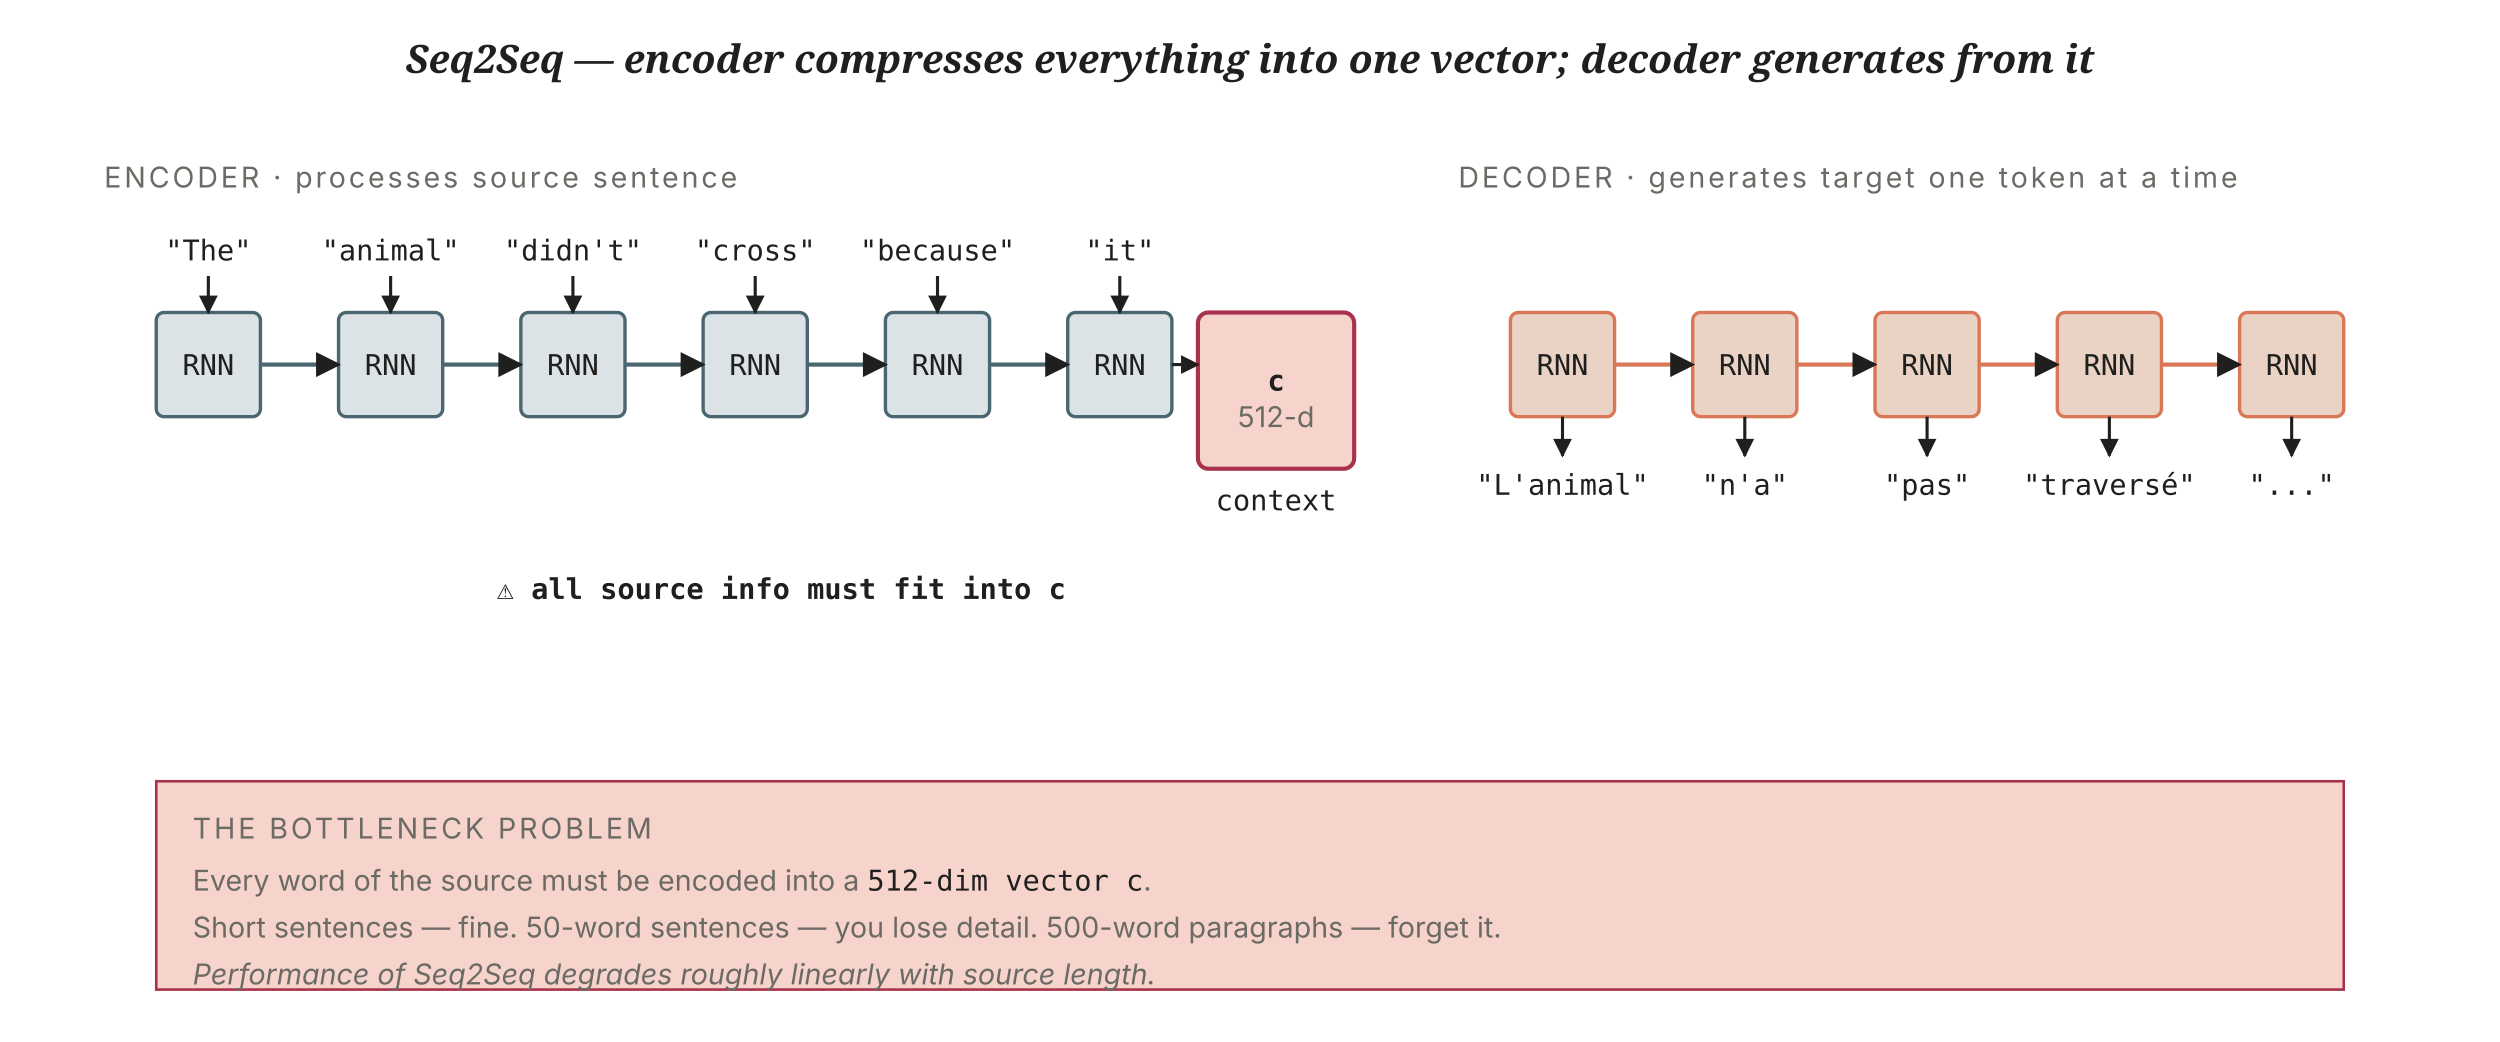
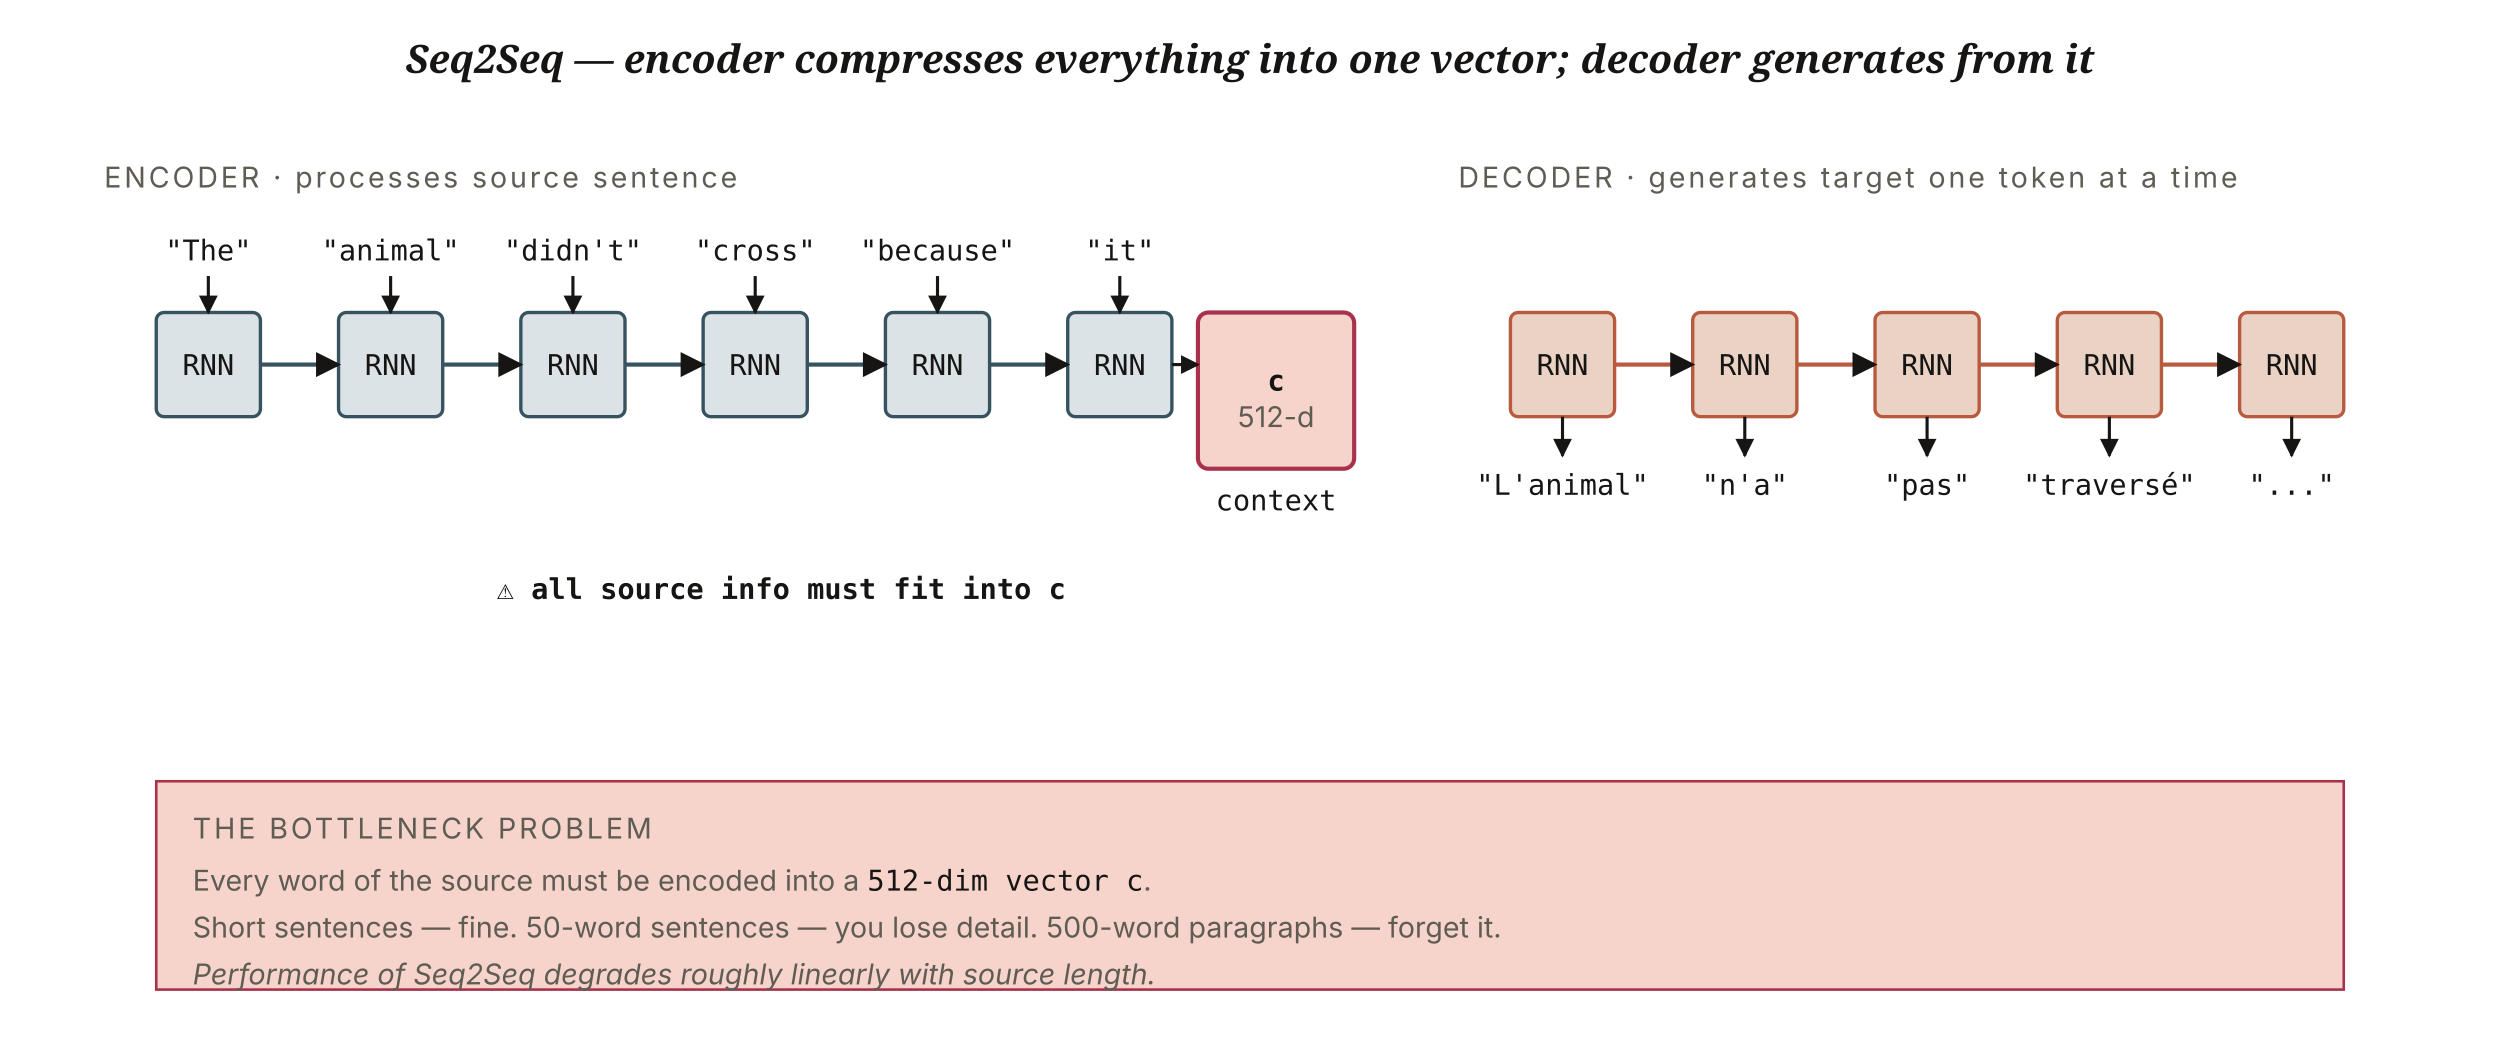
- <svg xmlns="http://www.w3.org/2000/svg" viewBox="0 0 960 400" font-family="Fraunces, Georgia, serif">
+ <svg xmlns="http://www.w3.org/2000/svg" viewBox="0 0 960 400" font-family="EB Garamond, Georgia, serif">
  <defs>
    <style>
-       .enc    { fill:#DCE3E6; stroke:#4A6670; stroke-width:1.3; rx:3; ry:3; }
-       .dec    { fill:#EAD3C5; stroke:#D97757; stroke-width:1.3; rx:3; ry:3; }
+       .enc    { fill:#DCE3E6; stroke:#37535F; stroke-width:1.3; rx:3; ry:3; }
+       .dec    { fill:#EAD3C5; stroke:#B85A3E; stroke-width:1.3; rx:3; ry:3; }
      .context{ fill:#F6D4CC; stroke:#A8324B; stroke-width:1.6; rx:4; ry:4; }
-       .ink    { stroke:#1F1F1E; fill:none; stroke-width:1.2; }
-       .mono   { font-family:'JetBrains Mono', monospace; font-size:11px; fill:#1F1F1E; }
-       .mut    { fill:#6B6A65; font-size:11px; font-family:Inter, sans-serif; }
-       .ttl    { fill:#1F1F1E; font-size:15px; font-weight:600; font-style:italic; }
-       .tag    { fill:#6B6A65; font-size:11px; letter-spacing:0.1em; text-transform:uppercase; font-family:Inter, sans-serif; }
+       .ink    { stroke:#161513; fill:none; stroke-width:1.2; }
+       .mono   { font-family:'JetBrains Mono', monospace; font-size:11px; fill:#161513; }
+       .mut    { fill:#5F5C54; font-size:11px; font-family:Inter, sans-serif; }
+       .ttl    { fill:#161513; font-size:15px; font-weight:600; font-style:italic; }
+       .tag    { fill:#5F5C54; font-size:11px; letter-spacing:0.1em; text-transform:uppercase; font-family:Inter, sans-serif; }
    </style>
    <marker id="sb-a" viewBox="0 0 10 10" refX="9" refY="5" markerWidth="6" markerHeight="6" orient="auto">
-       <path d="M0,0 L10,5 L0,10 z" fill="#1F1F1E" />
+       <path d="M0,0 L10,5 L0,10 z" fill="#161513" />
    </marker>
  </defs>
  <text x="480" y="28" text-anchor="middle" class="ttl">Seq2Seq — encoder compresses everything into one vector; decoder generates from it</text>
  <g transform="translate(40, 80)">
    <text x="0" y="-8" class="tag">ENCODER · processes source sentence</text>
    <text x="40" y="20" text-anchor="middle" class="mono">"The"</text>
    <text x="110" y="20" text-anchor="middle" class="mono">"animal"</text>
    <text x="180" y="20" text-anchor="middle" class="mono">"didn't"</text>
    <text x="250" y="20" text-anchor="middle" class="mono">"cross"</text>
    <text x="320" y="20" text-anchor="middle" class="mono">"because"</text>
    <text x="390" y="20" text-anchor="middle" class="mono">"it"</text>
    <g>
      <rect class="enc" x="20" y="40" width="40" height="40" />
      <text x="40" y="64" text-anchor="middle" class="mono">RNN</text>
      <rect class="enc" x="90" y="40" width="40" height="40" />
      <text x="110" y="64" text-anchor="middle" class="mono">RNN</text>
      <rect class="enc" x="160" y="40" width="40" height="40" />
      <text x="180" y="64" text-anchor="middle" class="mono">RNN</text>
      <rect class="enc" x="230" y="40" width="40" height="40" />
      <text x="250" y="64" text-anchor="middle" class="mono">RNN</text>
      <rect class="enc" x="300" y="40" width="40" height="40" />
      <text x="320" y="64" text-anchor="middle" class="mono">RNN</text>
      <rect class="enc" x="370" y="40" width="40" height="40" />
      <text x="390" y="64" text-anchor="middle" class="mono">RNN</text>
    </g>
    <g class="ink" marker-end="url(#sb-a)">
      <line x1="40" y1="26" x2="40" y2="40" />
      <line x1="110" y1="26" x2="110" y2="40" />
      <line x1="180" y1="26" x2="180" y2="40" />
      <line x1="250" y1="26" x2="250" y2="40" />
      <line x1="320" y1="26" x2="320" y2="40" />
      <line x1="390" y1="26" x2="390" y2="40" />
    </g>
-     <g stroke="#4A6670" fill="none" stroke-width="1.6" marker-end="url(#sb-a)">
+     <g stroke="#37535F" fill="none" stroke-width="1.6" marker-end="url(#sb-a)">
      <line x1="60" y1="60" x2="90" y2="60" />
      <line x1="130" y1="60" x2="160" y2="60" />
      <line x1="200" y1="60" x2="230" y2="60" />
      <line x1="270" y1="60" x2="300" y2="60" />
      <line x1="340" y1="60" x2="370" y2="60" />
    </g>
  </g>
  <g transform="translate(460, 120)">
    <rect class="context" x="0" y="0" width="60" height="60" />
    <text x="30" y="30" text-anchor="middle" class="mono" fill="#A8324B" font-weight="600">c</text>
    <text x="30" y="44" text-anchor="middle" class="mut" fill="#A8324B" font-size="9">512-d</text>
    <text x="30" y="76" text-anchor="middle" class="mono" fill="#A8324B">context</text>
  </g>
  <line x1="450" y1="140" x2="460" y2="140" class="ink" marker-end="url(#sb-a)" />
  <text x="300" y="230" text-anchor="middle" class="mono" fill="#A8324B" font-size="13" font-weight="600">
    ⚠ all source info must fit into c
  </text>
  <g transform="translate(560, 80)">
-     <text x="0" y="-8" class="tag" fill="#D97757">DECODER · generates target one token at a time</text>
+     <text x="0" y="-8" class="tag" fill="#B85A3E">DECODER · generates target one token at a time</text>
    <g>
      <rect class="dec" x="20" y="40" width="40" height="40" />
      <text x="40" y="64" text-anchor="middle" class="mono">RNN</text>
      <rect class="dec" x="90" y="40" width="40" height="40" />
      <text x="110" y="64" text-anchor="middle" class="mono">RNN</text>
      <rect class="dec" x="160" y="40" width="40" height="40" />
      <text x="180" y="64" text-anchor="middle" class="mono">RNN</text>
      <rect class="dec" x="230" y="40" width="40" height="40" />
      <text x="250" y="64" text-anchor="middle" class="mono">RNN</text>
      <rect class="dec" x="300" y="40" width="40" height="40" />
      <text x="320" y="64" text-anchor="middle" class="mono">RNN</text>
    </g>
    <text x="40" y="110" text-anchor="middle" class="mono">"L'animal"</text>
    <text x="110" y="110" text-anchor="middle" class="mono">"n'a"</text>
    <text x="180" y="110" text-anchor="middle" class="mono">"pas"</text>
    <text x="250" y="110" text-anchor="middle" class="mono">"traversé"</text>
    <text x="320" y="110" text-anchor="middle" class="mono">"..."</text>
    <g class="ink" marker-end="url(#sb-a)">
      <line x1="40" y1="80" x2="40" y2="95" />
      <line x1="110" y1="80" x2="110" y2="95" />
      <line x1="180" y1="80" x2="180" y2="95" />
      <line x1="250" y1="80" x2="250" y2="95" />
      <line x1="320" y1="80" x2="320" y2="95" />
    </g>
-     <g stroke="#D97757" fill="none" stroke-width="1.6" marker-end="url(#sb-a)">
+     <g stroke="#B85A3E" fill="none" stroke-width="1.6" marker-end="url(#sb-a)">
      <line x1="60" y1="60" x2="90" y2="60" />
      <line x1="130" y1="60" x2="160" y2="60" />
      <line x1="200" y1="60" x2="230" y2="60" />
      <line x1="270" y1="60" x2="300" y2="60" />
    </g>
  </g>
  <g transform="translate(60, 300)">
    <rect x="0" y="0" width="840" height="80" fill="#F6D4CC" stroke="#A8324B" />
    <text x="14" y="22" class="tag" fill="#A8324B">THE BOTTLENECK PROBLEM</text>
-     <text x="14" y="42" class="mut">Every word of the source must be encoded into a <tspan class="mono" fill="#1F1F1E">512-dim vector c</tspan>.</text>
+     <text x="14" y="42" class="mut">Every word of the source must be encoded into a <tspan class="mono" fill="#161513">512-dim vector c</tspan>.</text>
    <text x="14" y="60" class="mut">Short sentences — fine. 50-word sentences — you lose detail. 500-word paragraphs — forget it.</text>
    <text x="14" y="78" class="mut" font-style="italic" fill="#A8324B">Performance of Seq2Seq degrades roughly linearly with source length.</text>
  </g>
</svg>
